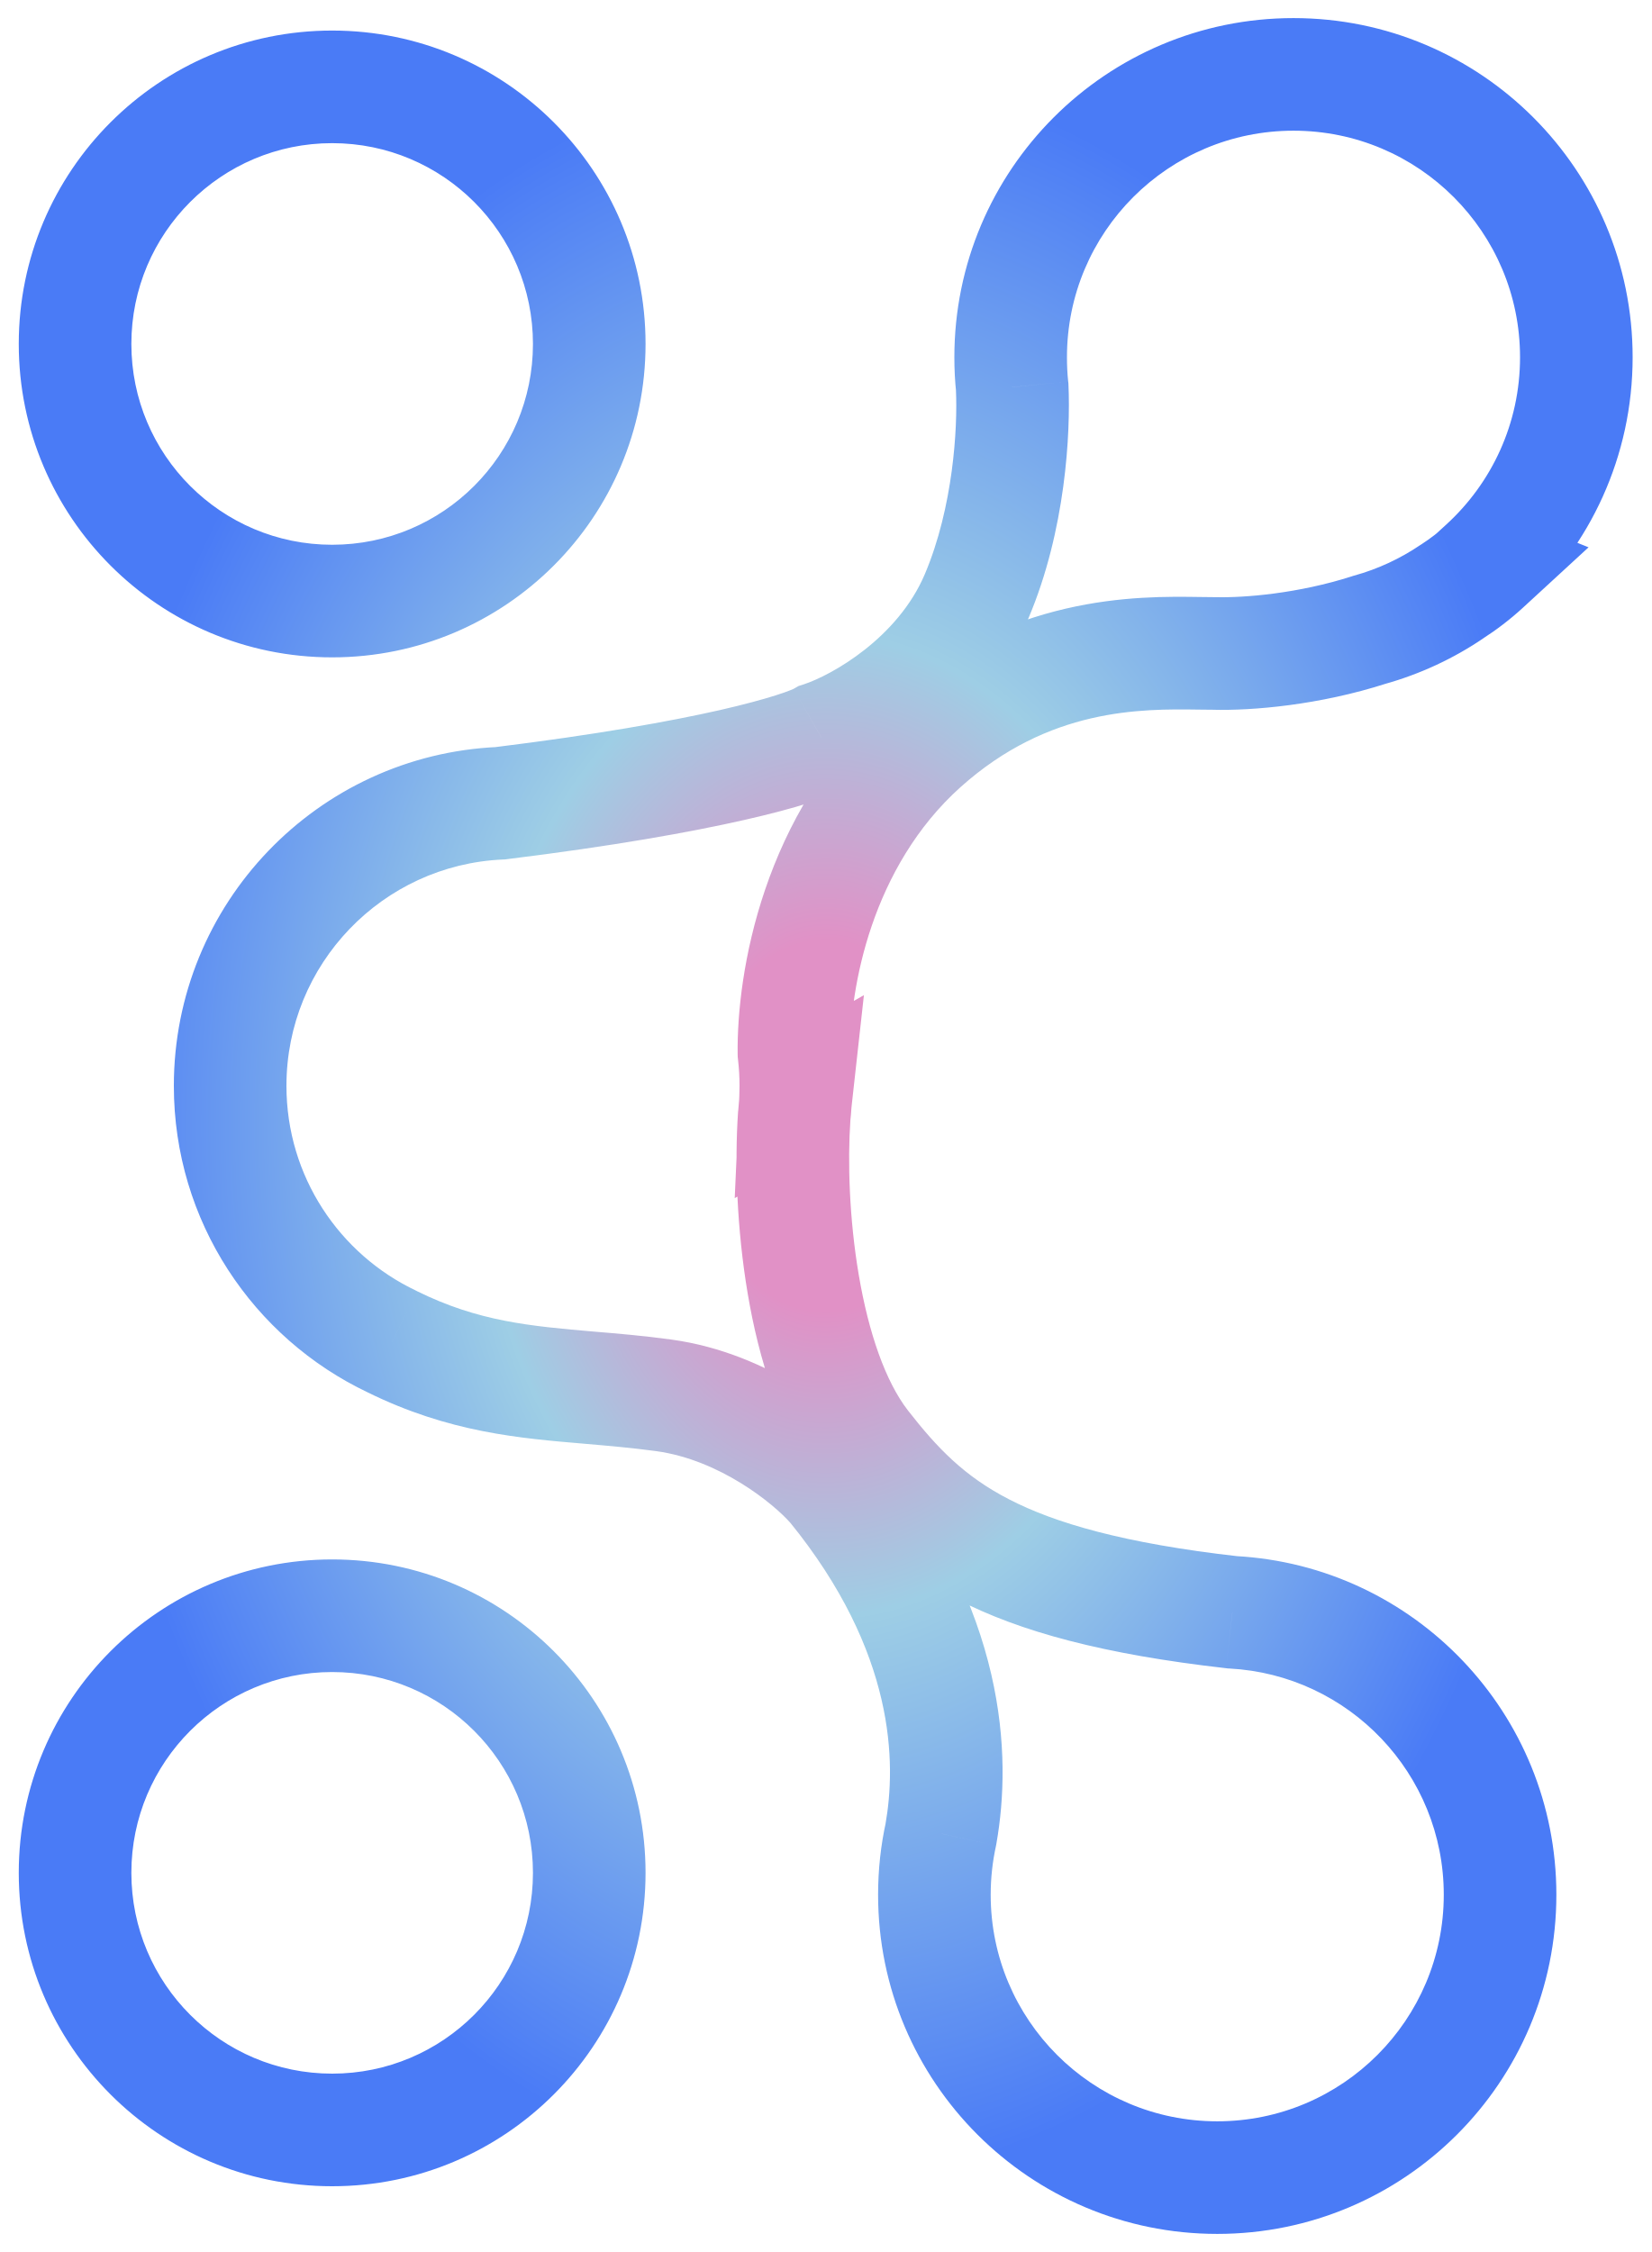
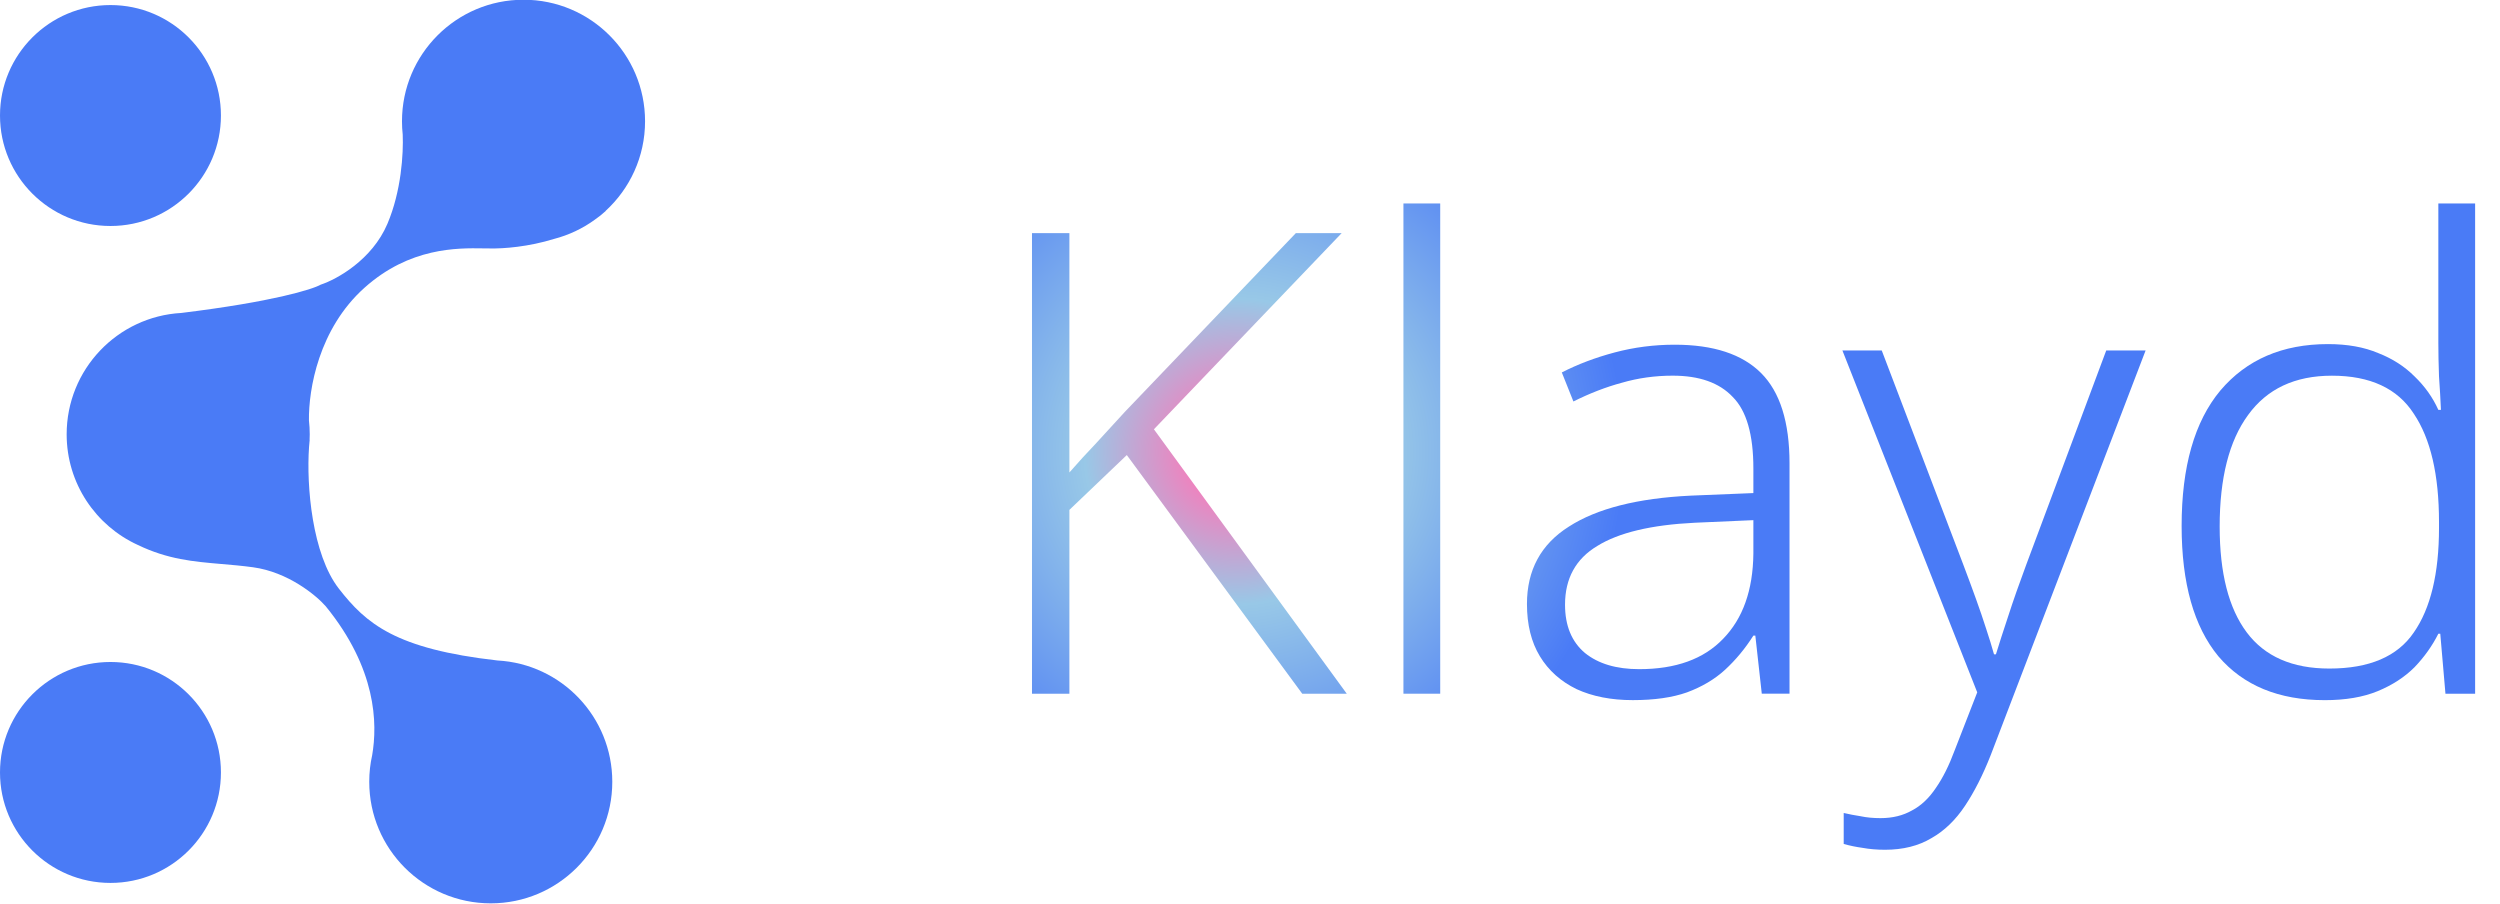
- <svg xmlns="http://www.w3.org/2000/svg" width="22" height="30" viewBox="0 0 22 30" fill="none">
-   <path d="M19.773 7.542L19.267 6.988L18.385 7.794L19.494 8.238L19.773 7.542ZM13.485 5.159L14.234 5.125L14.233 5.102L14.23 5.08L13.485 5.159ZM13.011 7.943L13.701 8.236L13.011 7.943ZM10.944 9.828L10.709 9.116L10.638 9.139L10.573 9.176L10.944 9.828ZM6.665 10.701L6.698 11.45L6.728 11.449L6.757 11.445L6.665 10.701ZM5.225 17.873L5.557 17.201L5.546 17.195L5.225 17.873ZM7.862 18.487L7.939 17.741L7.926 17.74L7.862 18.487ZM7.862 18.487L7.786 19.233L7.799 19.234L7.862 18.487ZM8.843 18.588L8.741 19.331H8.741L8.843 18.588ZM11.098 19.798L11.68 19.324L11.672 19.314L11.663 19.304L11.098 19.798ZM12.536 24.425L13.269 24.587L13.272 24.571L13.275 24.554L12.536 24.425ZM16.418 21.478L16.333 22.223L16.356 22.226L16.378 22.227L16.418 21.478ZM11.505 19.251L10.914 19.712H10.914L11.505 19.251ZM10.58 14.872L9.835 14.792L9.833 14.806L9.832 14.82L10.58 14.872ZM10.595 14.694L9.849 14.62L9.848 14.634L9.847 14.649L10.595 14.694ZM10.601 14.636L11.347 14.719L11.509 13.257L10.231 13.984L10.601 14.636ZM10.598 14.638L9.849 14.604L9.788 15.961L10.969 15.29L10.598 14.638ZM10.577 14.031L9.827 14.04L9.828 14.079L9.832 14.116L10.577 14.031ZM12.297 9.927L11.796 9.368L12.297 9.927ZM15.981 8.703L15.97 9.453L15.97 9.453L15.981 8.703ZM16.176 8.705L16.196 7.955L16.186 7.955H16.176V8.705ZM18.241 8.391L18.04 7.668L18.025 7.672L18.011 7.677L18.241 8.391ZM19.343 7.881L18.935 7.252L18.928 7.256L18.922 7.26L19.343 7.881ZM19.779 7.545L20.287 8.097L21.163 7.291L20.058 6.848L19.779 7.545ZM20.25 4.759C20.25 5.642 19.872 6.435 19.267 6.988L20.279 8.095C21.182 7.27 21.75 6.081 21.75 4.759H20.25ZM17.232 1.741C18.898 1.741 20.25 3.092 20.25 4.759H21.75C21.75 2.264 19.727 0.241 17.232 0.241V1.741ZM14.214 4.759C14.214 3.092 15.565 1.741 17.232 1.741V0.241C14.736 0.241 12.714 2.264 12.714 4.759H14.214ZM14.23 5.08C14.219 4.975 14.214 4.868 14.214 4.759H12.714C12.714 4.921 12.722 5.08 12.739 5.237L14.23 5.08ZM13.701 8.236C14.198 7.065 14.263 5.765 14.234 5.125L12.735 5.193C12.759 5.706 12.698 6.759 12.32 7.65L13.701 8.236ZM11.178 10.541C11.786 10.341 13.11 9.628 13.701 8.236L12.32 7.65C11.959 8.5 11.082 8.993 10.709 9.116L11.178 10.541ZM6.757 11.445C8.173 11.27 9.203 11.085 9.92 10.922C10.603 10.767 11.075 10.616 11.314 10.48L10.573 9.176C10.579 9.173 10.515 9.206 10.331 9.264C10.16 9.318 9.916 9.385 9.588 9.46C8.93 9.609 7.952 9.786 6.573 9.956L6.757 11.445ZM3.816 14.465C3.816 12.844 5.095 11.521 6.698 11.45L6.632 9.951C4.23 10.057 2.316 12.037 2.316 14.465H3.816ZM5.546 17.195C4.522 16.711 3.816 15.67 3.816 14.465H2.316C2.316 16.271 3.376 17.828 4.904 18.551L5.546 17.195ZM7.926 17.74C7.047 17.665 6.37 17.602 5.557 17.201L4.893 18.546C5.985 19.084 6.918 19.159 7.799 19.234L7.926 17.74ZM7.939 17.741L7.939 17.741L7.786 19.233L7.786 19.233L7.939 17.741ZM8.944 17.845C8.58 17.795 8.238 17.766 7.926 17.74L7.799 19.234C8.115 19.261 8.42 19.288 8.741 19.331L8.944 17.845ZM11.663 19.304C11.29 18.878 10.269 18.026 8.944 17.845L8.741 19.331C9.593 19.448 10.31 20.035 10.534 20.292L11.663 19.304ZM13.275 24.554C13.479 23.389 13.416 21.455 11.68 19.324L10.517 20.271C11.941 22.02 11.937 23.497 11.797 24.297L13.275 24.554ZM13.198 25.241C13.198 25.015 13.223 24.797 13.269 24.587L11.804 24.264C11.734 24.579 11.698 24.906 11.698 25.241H13.198ZM16.216 28.259C14.549 28.259 13.198 26.907 13.198 25.241H11.698C11.698 27.736 13.721 29.759 16.216 29.759V28.259ZM19.234 25.241C19.234 26.907 17.883 28.259 16.216 28.259V29.759C18.711 29.759 20.734 27.736 20.734 25.241H19.234ZM16.378 22.227C17.969 22.311 19.234 23.628 19.234 25.241H20.734C20.734 22.826 18.841 20.855 16.457 20.729L16.378 22.227ZM10.914 19.712C11.37 20.299 11.888 20.859 12.751 21.305C13.593 21.74 14.711 22.039 16.333 22.223L16.502 20.733C14.968 20.559 14.053 20.289 13.44 19.972C12.847 19.666 12.487 19.291 12.097 18.791L10.914 19.712ZM9.832 14.82C9.787 15.477 9.814 16.366 9.962 17.239C10.107 18.093 10.386 19.034 10.914 19.712L12.097 18.791C11.797 18.405 11.572 17.757 11.441 16.987C11.313 16.236 11.291 15.467 11.329 14.924L9.832 14.82ZM9.847 14.649C9.844 14.697 9.84 14.745 9.835 14.792L11.326 14.952C11.334 14.882 11.34 14.81 11.344 14.739L9.847 14.649ZM9.856 14.553C9.854 14.575 9.851 14.598 9.849 14.62L11.342 14.768C11.343 14.751 11.345 14.735 11.347 14.719L9.856 14.553ZM10.969 15.29L10.972 15.288L10.231 13.984L10.227 13.986L10.969 15.29ZM9.852 14.465C9.852 14.512 9.851 14.558 9.849 14.604L11.348 14.671C11.351 14.603 11.352 14.534 11.352 14.465H9.852ZM9.832 14.116C9.845 14.23 9.852 14.347 9.852 14.465H11.352C11.352 14.29 11.342 14.116 11.322 13.945L9.832 14.116ZM11.796 9.368C10.161 10.834 9.814 12.962 9.827 14.04L11.327 14.022C11.317 13.172 11.61 11.549 12.797 10.485L11.796 9.368ZM15.992 7.953C15.167 7.941 13.426 7.908 11.796 9.368L12.797 10.485C13.974 9.431 15.199 9.442 15.97 9.453L15.992 7.953ZM16.176 7.955C16.123 7.955 16.064 7.954 15.992 7.953L15.97 9.453C16.039 9.454 16.11 9.455 16.176 9.455V7.955ZM18.011 7.677C17.295 7.907 16.572 7.965 16.196 7.955L16.155 9.455C16.679 9.469 17.574 9.394 18.471 9.105L18.011 7.677ZM18.922 7.26C18.655 7.441 18.358 7.58 18.04 7.668L18.441 9.114C18.918 8.981 19.364 8.773 19.763 8.502L18.922 7.26ZM19.272 6.992C19.171 7.085 19.058 7.172 18.935 7.252L19.75 8.51C19.937 8.39 20.118 8.252 20.287 8.097L19.272 6.992ZM19.494 8.238L19.501 8.241L20.058 6.848L20.051 6.846L19.494 8.238ZM4.425 8.757C6.731 8.757 8.6 6.888 8.6 4.582H7.1C7.1 6.06 5.903 7.257 4.425 7.257V8.757ZM0.25 4.582C0.25 6.888 2.119 8.757 4.425 8.757V7.257C2.948 7.257 1.75 6.06 1.75 4.582H0.25ZM4.425 0.407C2.119 0.407 0.25 2.276 0.25 4.582H1.75C1.75 3.105 2.948 1.907 4.425 1.907V0.407ZM8.6 4.582C8.6 2.276 6.731 0.407 4.425 0.407V1.907C5.903 1.907 7.1 3.105 7.1 4.582H8.6ZM4.425 29.124C6.731 29.124 8.6 27.255 8.6 24.949H7.1C7.1 26.426 5.903 27.624 4.425 27.624V29.124ZM0.25 24.949C0.25 27.255 2.119 29.124 4.425 29.124V27.624C2.948 27.624 1.75 26.426 1.75 24.949H0.25ZM4.425 20.774C2.119 20.774 0.25 22.643 0.25 24.949H1.75C1.75 23.471 2.948 22.274 4.425 22.274V20.774ZM8.6 24.949C8.6 22.643 6.731 20.774 4.425 20.774V22.274C5.903 22.274 7.1 23.471 7.1 24.949H8.6Z" fill="url(#paint0_angular_191_3124)" />
+ <svg xmlns="http://www.w3.org/2000/svg" width="83" height="30" viewBox="0 0 83 30" fill="none">
+   <path d="M20.105 7.003C20.91 6.265 21.416 5.205 21.416 4.026C21.416 1.798 19.609 -0.009 17.381 -0.009C15.153 -0.009 13.346 1.798 13.346 4.026C13.346 4.176 13.354 4.324 13.37 4.469C13.396 5.093 13.326 6.339 12.862 7.431C12.352 8.632 11.174 9.278 10.649 9.45C10.365 9.611 9.047 10.019 6.02 10.39C3.897 10.508 2.213 12.267 2.213 14.419C2.213 16.05 3.181 17.456 4.575 18.092C5.573 18.573 6.422 18.645 7.349 18.725C7.685 18.753 8.031 18.783 8.399 18.833C9.564 18.992 10.495 19.763 10.814 20.128C12.501 22.198 12.537 24.02 12.356 25.073C12.292 25.357 12.259 25.653 12.259 25.956C12.259 28.185 14.065 29.991 16.294 29.991C18.522 29.991 20.328 28.185 20.328 25.956C20.328 23.803 18.641 22.043 16.516 21.928C13.131 21.545 12.157 20.708 11.25 19.543C10.362 18.402 10.17 16.129 10.26 14.845C10.266 14.788 10.271 14.73 10.275 14.672C10.277 14.648 10.28 14.624 10.282 14.601L10.278 14.603C10.281 14.542 10.283 14.481 10.283 14.419C10.283 14.263 10.274 14.11 10.257 13.959C10.242 12.929 10.582 10.914 12.098 9.556C13.6 8.209 15.188 8.233 16.042 8.246C16.118 8.247 16.187 8.248 16.251 8.248C16.72 8.26 17.555 8.193 18.395 7.932C18.886 7.805 19.34 7.588 19.739 7.3C19.87 7.21 19.994 7.112 20.11 7.005L20.105 7.003Z" fill="url(#paint0_angular_551_889)" />
+   <path d="M7.335 3.835C7.335 5.861 5.693 7.503 3.668 7.503C1.642 7.503 0 5.861 0 3.835C0 1.81 1.642 0.168 3.668 0.168C5.693 0.168 7.335 1.81 7.335 3.835Z" fill="url(#paint1_angular_551_889)" />
+   <path d="M3.668 29.313C5.693 29.313 7.335 27.671 7.335 25.645C7.335 23.62 5.693 21.978 3.668 21.978C1.642 21.978 0 23.62 0 25.645C0 27.671 1.642 29.313 3.668 29.313Z" fill="url(#paint2_angular_551_889)" />
+   <path fill-rule="evenodd" clip-rule="evenodd" d="M73.65 21.789C74.478 22.76 75.656 23.245 77.184 23.245C77.869 23.245 78.455 23.146 78.94 22.946C79.425 22.746 79.832 22.482 80.161 22.153C80.489 21.811 80.753 21.439 80.953 21.04H81.017L81.189 23.031H82.174V6.755H80.953V11.381C80.953 11.71 80.96 12.081 80.975 12.495C81.003 12.895 81.025 13.266 81.039 13.608H80.953C80.767 13.194 80.503 12.823 80.161 12.495C79.832 12.166 79.433 11.909 78.961 11.724C78.49 11.524 77.933 11.424 77.291 11.424C75.778 11.424 74.585 11.938 73.715 12.966C72.858 13.994 72.43 15.493 72.43 17.463C72.43 19.362 72.837 20.804 73.65 21.789ZM80.139 20.997C79.597 21.796 78.662 22.196 77.334 22.196C76.106 22.196 75.192 21.796 74.593 20.997C73.993 20.197 73.693 19.027 73.693 17.485C73.693 15.871 74.007 14.636 74.635 13.78C75.264 12.909 76.192 12.473 77.419 12.473C78.69 12.473 79.597 12.895 80.139 13.737C80.696 14.565 80.975 15.764 80.975 17.335V17.527C80.975 19.041 80.696 20.197 80.139 20.997Z" fill="url(#paint3_angular_551_889)" />
+   <path d="M61.168 11.636H62.474L65.173 18.724C65.33 19.139 65.473 19.524 65.601 19.881C65.73 20.238 65.844 20.573 65.944 20.887C66.044 21.187 66.129 21.466 66.201 21.723H66.265C66.365 21.394 66.501 20.973 66.672 20.459C66.843 19.931 67.043 19.36 67.272 18.746L69.927 11.636H71.234L66.094 25.064C65.837 25.72 65.551 26.284 65.237 26.755C64.923 27.227 64.552 27.584 64.124 27.826C63.695 28.083 63.181 28.212 62.582 28.212C62.31 28.212 62.06 28.19 61.832 28.148C61.618 28.119 61.411 28.076 61.211 28.019V26.991C61.397 27.034 61.582 27.07 61.768 27.098C61.968 27.141 62.189 27.162 62.432 27.162C62.831 27.162 63.181 27.077 63.481 26.905C63.781 26.748 64.045 26.498 64.273 26.156C64.502 25.827 64.709 25.413 64.894 24.914L65.644 22.986L61.168 11.636Z" fill="url(#paint4_angular_551_889)" />
+   <path fill-rule="evenodd" clip-rule="evenodd" d="M58.469 12.386C57.841 11.758 56.885 11.444 55.6 11.444C54.914 11.444 54.25 11.53 53.608 11.701C52.965 11.872 52.38 12.094 51.852 12.365L52.237 13.329C52.78 13.057 53.315 12.85 53.843 12.708C54.386 12.55 54.95 12.472 55.535 12.472C56.42 12.472 57.084 12.708 57.527 13.179C57.984 13.636 58.212 14.428 58.212 15.556V16.37L56.135 16.455C54.365 16.541 53.015 16.884 52.087 17.483C51.159 18.069 50.695 18.925 50.695 20.053C50.695 20.738 50.838 21.317 51.124 21.788C51.409 22.259 51.816 22.623 52.344 22.88C52.873 23.123 53.494 23.244 54.208 23.244C54.921 23.244 55.521 23.159 56.007 22.987C56.506 22.802 56.927 22.552 57.27 22.238C57.627 21.909 57.941 21.531 58.212 21.102H58.277L58.491 23.03H59.412V15.384C59.412 14.014 59.097 13.014 58.469 12.386ZM53.03 18.126C53.743 17.683 54.822 17.426 56.264 17.355L58.212 17.269V18.383C58.198 19.596 57.862 20.539 57.206 21.21C56.563 21.881 55.635 22.216 54.422 22.216C53.665 22.216 53.065 22.038 52.623 21.681C52.18 21.31 51.959 20.774 51.959 20.075C51.959 19.204 52.316 18.554 53.03 18.126Z" fill="url(#paint5_angular_551_889)" />
+   <path d="M47.815 23.031H46.594V6.755H47.815V23.031Z" fill="url(#paint6_angular_551_889)" />
+   <path d="M43.235 23.032H44.713L38.31 14.252L44.542 7.741H43.021L37.346 13.673L36.404 14.701C36.09 15.03 35.79 15.358 35.504 15.686V7.741H34.262V23.032H35.504V16.928L37.41 15.108L43.235 23.032Z" fill="url(#paint7_angular_551_889)" />
  <defs>
-     <radialGradient id="paint0_angular_191_3124" cx="0" cy="0" r="1" gradientUnits="userSpaceOnUse" gradientTransform="translate(11 14.9998) rotate(90) scale(14.0086 10)">
-       <stop offset="0.175" stop-color="#E191C6" />
-       <stop offset="0.465" stop-color="#9ECEE5" />
-       <stop offset="1" stop-color="#4A7BF6" />
+     <radialGradient id="paint0_angular_551_889" cx="0" cy="0" r="1" gradientUnits="userSpaceOnUse" gradientTransform="translate(41.0869 14.9912) rotate(90) scale(15 14.9997)">
+       <stop offset="0.119" stop-color="#ED84BF" />
+       <stop offset="0.338" stop-color="#98C8E7" />
+       <stop offset="0.856" stop-color="#4A7BF6" />
+     </radialGradient>
+     <radialGradient id="paint1_angular_551_889" cx="0" cy="0" r="1" gradientUnits="userSpaceOnUse" gradientTransform="translate(41.0869 14.9912) rotate(90) scale(15 14.9997)">
+       <stop offset="0.119" stop-color="#ED84BF" />
+       <stop offset="0.338" stop-color="#98C8E7" />
+       <stop offset="0.856" stop-color="#4A7BF6" />
+     </radialGradient>
+     <radialGradient id="paint2_angular_551_889" cx="0" cy="0" r="1" gradientUnits="userSpaceOnUse" gradientTransform="translate(41.0869 14.9912) rotate(90) scale(15 14.9997)">
+       <stop offset="0.119" stop-color="#ED84BF" />
+       <stop offset="0.338" stop-color="#98C8E7" />
+       <stop offset="0.856" stop-color="#4A7BF6" />
+     </radialGradient>
+     <radialGradient id="paint3_angular_551_889" cx="0" cy="0" r="1" gradientUnits="userSpaceOnUse" gradientTransform="translate(41.0869 14.9912) rotate(90) scale(15 14.9997)">
+       <stop offset="0.119" stop-color="#ED84BF" />
+       <stop offset="0.338" stop-color="#98C8E7" />
+       <stop offset="0.856" stop-color="#4A7BF6" />
+     </radialGradient>
+     <radialGradient id="paint4_angular_551_889" cx="0" cy="0" r="1" gradientUnits="userSpaceOnUse" gradientTransform="translate(41.0869 14.9912) rotate(90) scale(15 14.9997)">
+       <stop offset="0.119" stop-color="#ED84BF" />
+       <stop offset="0.338" stop-color="#98C8E7" />
+       <stop offset="0.856" stop-color="#4A7BF6" />
+     </radialGradient>
+     <radialGradient id="paint5_angular_551_889" cx="0" cy="0" r="1" gradientUnits="userSpaceOnUse" gradientTransform="translate(41.0869 14.9912) rotate(90) scale(15 14.9997)">
+       <stop offset="0.119" stop-color="#ED84BF" />
+       <stop offset="0.338" stop-color="#98C8E7" />
+       <stop offset="0.856" stop-color="#4A7BF6" />
+     </radialGradient>
+     <radialGradient id="paint6_angular_551_889" cx="0" cy="0" r="1" gradientUnits="userSpaceOnUse" gradientTransform="translate(41.0869 14.9912) rotate(90) scale(15 14.9997)">
+       <stop offset="0.119" stop-color="#ED84BF" />
+       <stop offset="0.338" stop-color="#98C8E7" />
+       <stop offset="0.856" stop-color="#4A7BF6" />
+     </radialGradient>
+     <radialGradient id="paint7_angular_551_889" cx="0" cy="0" r="1" gradientUnits="userSpaceOnUse" gradientTransform="translate(41.0869 14.9912) rotate(90) scale(15 14.9997)">
+       <stop offset="0.119" stop-color="#ED84BF" />
+       <stop offset="0.338" stop-color="#98C8E7" />
+       <stop offset="0.856" stop-color="#4A7BF6" />
    </radialGradient>
  </defs>
</svg>
